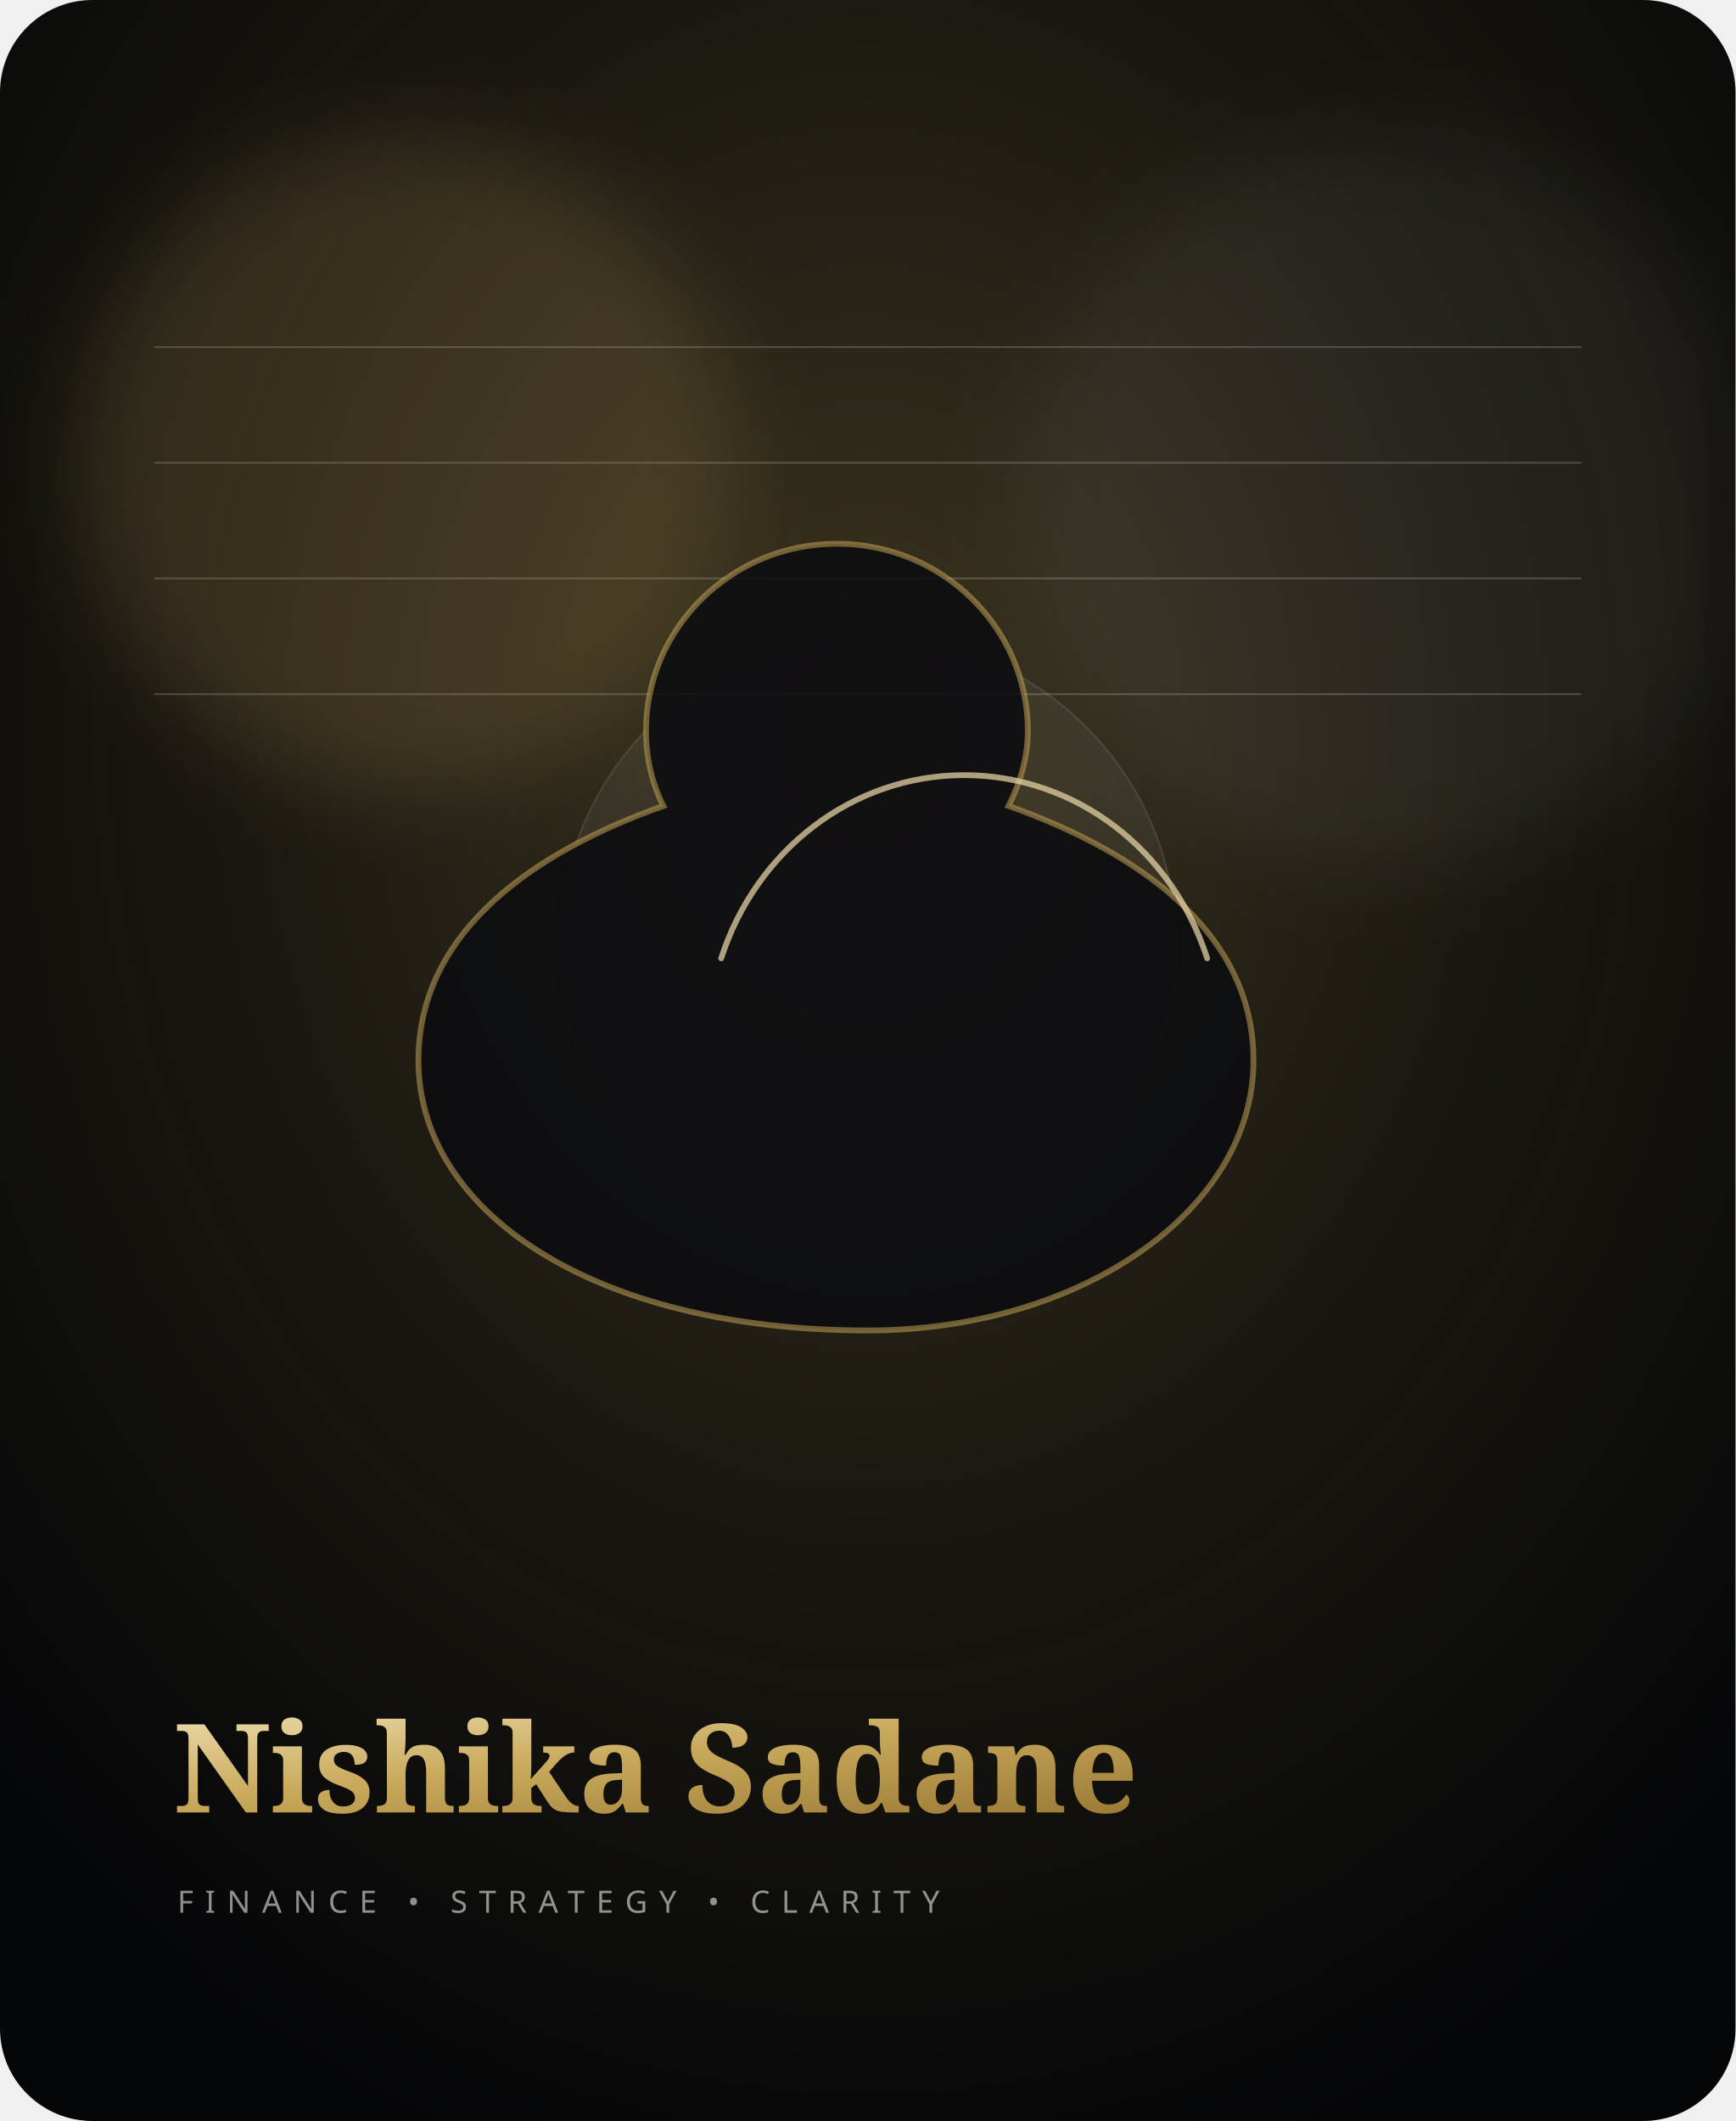
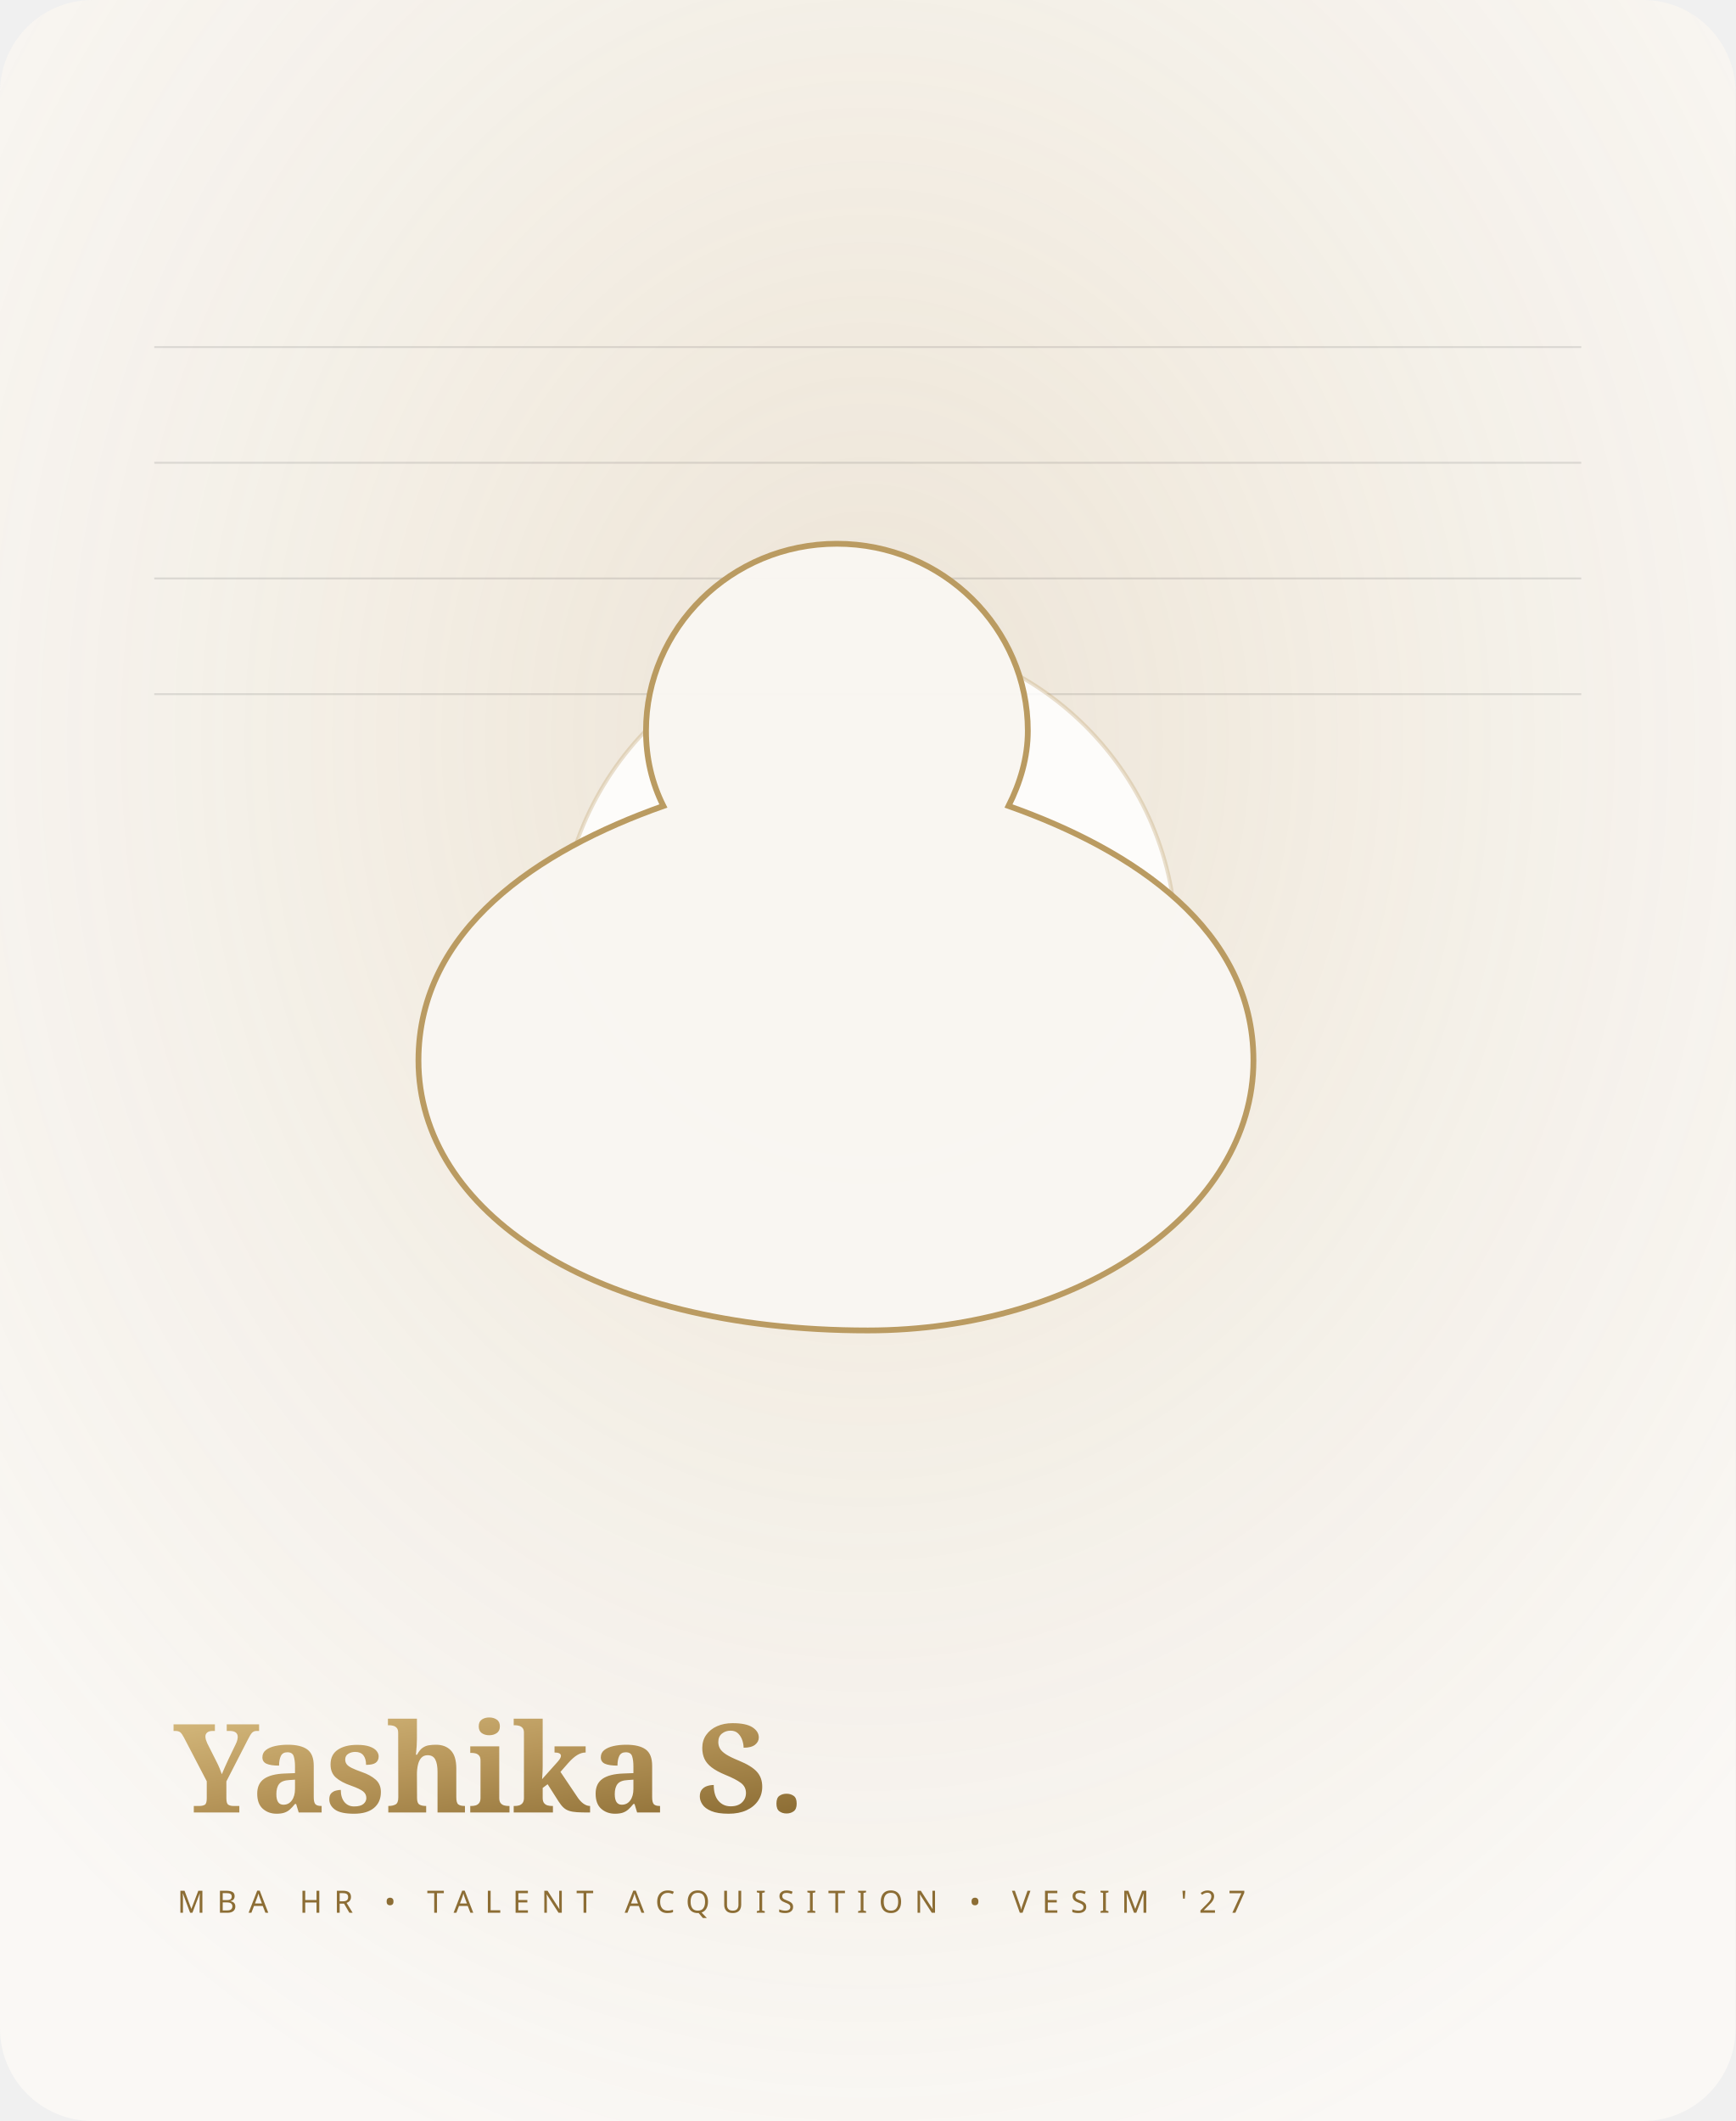
<svg xmlns="http://www.w3.org/2000/svg" width="900" height="1100" viewBox="0 0 900 1100">
  <defs>
    <linearGradient id="gold" x1="0" y1="0" x2="1" y2="1">
-       <stop offset="0" stop-color="#E9D8A6" />
-       <stop offset="0.45" stop-color="#C8A85A" />
-       <stop offset="1" stop-color="#9A7A36" />
+       <stop offset="0" stop-color="#D4B87C" />
+       <stop offset="0.45" stop-color="#B8975B" />
+       <stop offset="1" stop-color="#8C6D34" />
    </linearGradient>
    <radialGradient id="halo" cx="50%" cy="35%" r="70%">
-       <stop offset="0" stop-color="rgba(200,168,90,0.28)" />
-       <stop offset="0.55" stop-color="rgba(200,168,90,0.10)" />
-       <stop offset="1" stop-color="rgba(200,168,90,0)" />
+       <stop offset="0" stop-color="rgba(184,151,91,0.20)" />
+       <stop offset="0.55" stop-color="rgba(184,151,91,0.08)" />
+       <stop offset="1" stop-color="rgba(184,151,91,0)" />
    </radialGradient>
-     <filter id="blur" x="-20%" y="-20%" width="140%" height="140%">
-       <feGaussianBlur stdDeviation="22" />
-     </filter>
  </defs>
-   <rect width="900" height="1100" rx="48" fill="#050608" />
+   <rect width="900" height="1100" rx="48" fill="#FAF8F5" />
  <rect width="900" height="1100" rx="48" fill="url(#halo)" />
-   <g opacity="0.18" stroke="#FFFFFF" stroke-width="1">
+   <g opacity="0.12" stroke="#1A1D20" stroke-width="1">
    <path d="M80 180H820" />
    <path d="M80 240H820" />
    <path d="M80 300H820" />
    <path d="M80 360H820" />
  </g>
-   <g filter="url(#blur)" opacity="0.7">
-     <circle cx="210" cy="240" r="170" fill="rgba(200,168,90,0.24)" />
-     <circle cx="720" cy="260" r="190" fill="rgba(255,255,255,0.08)" />
-   </g>
  <g transform="translate(210 270)" opacity="0.95">
-     <circle cx="240" cy="220" r="160" fill="rgba(255,255,255,0.06)" stroke="rgba(255,255,255,0.10)" />
-     <path d="M240 420c110 0 200-62 200-140 0-68-62-109-127-132 6-12 10-25 10-39 0-53-44-97-99-97-55 0-99 44-99 97 0 14 3 27 9 39-65 23-127 64-127 132 0 78 90 140 233 140z" fill="rgba(10,12,16,0.9)" stroke="rgba(200,168,90,0.55)" stroke-width="3" />
-     <path d="M164 227c18-56 68-95 126-95 58 0 108 39 126 95" fill="none" stroke="rgba(233,216,166,0.75)" stroke-width="3" stroke-linecap="round" />
+     <circle cx="240" cy="220" r="160" fill="rgba(255,255,255,0.9)" stroke="rgba(184,151,91,0.3)" stroke-width="2" />
+     <path d="M240 420c110 0 200-62 200-140 0-68-62-109-127-132 6-12 10-25 10-39 0-53-44-97-99-97-55 0-99 44-99 97 0 14 3 27 9 39-65 23-127 64-127 132 0 78 90 140 233 140z" fill="#FAF7F2" stroke="#B8975B" stroke-width="3" />
  </g>
  <text x="90" y="940" font-family="Cormorant Garamond, serif" font-size="64" font-weight="700" fill="url(#gold)">
-     Nishika Sadane
+     Yashika S.
  </text>
-   <text x="92" y="992" font-family="Plus Jakarta Sans, system-ui" font-size="16" letter-spacing="6" fill="rgba(255,255,255,0.55)">
-     FINANCE • STRATEGY • CLARITY
+   <text x="92" y="992" font-family="Plus Jakarta Sans, system-ui" font-size="16" letter-spacing="6" fill="#8C6D34">
+     MBA HR • TALENT ACQUISITION • VESIM '27
  </text>
</svg>
